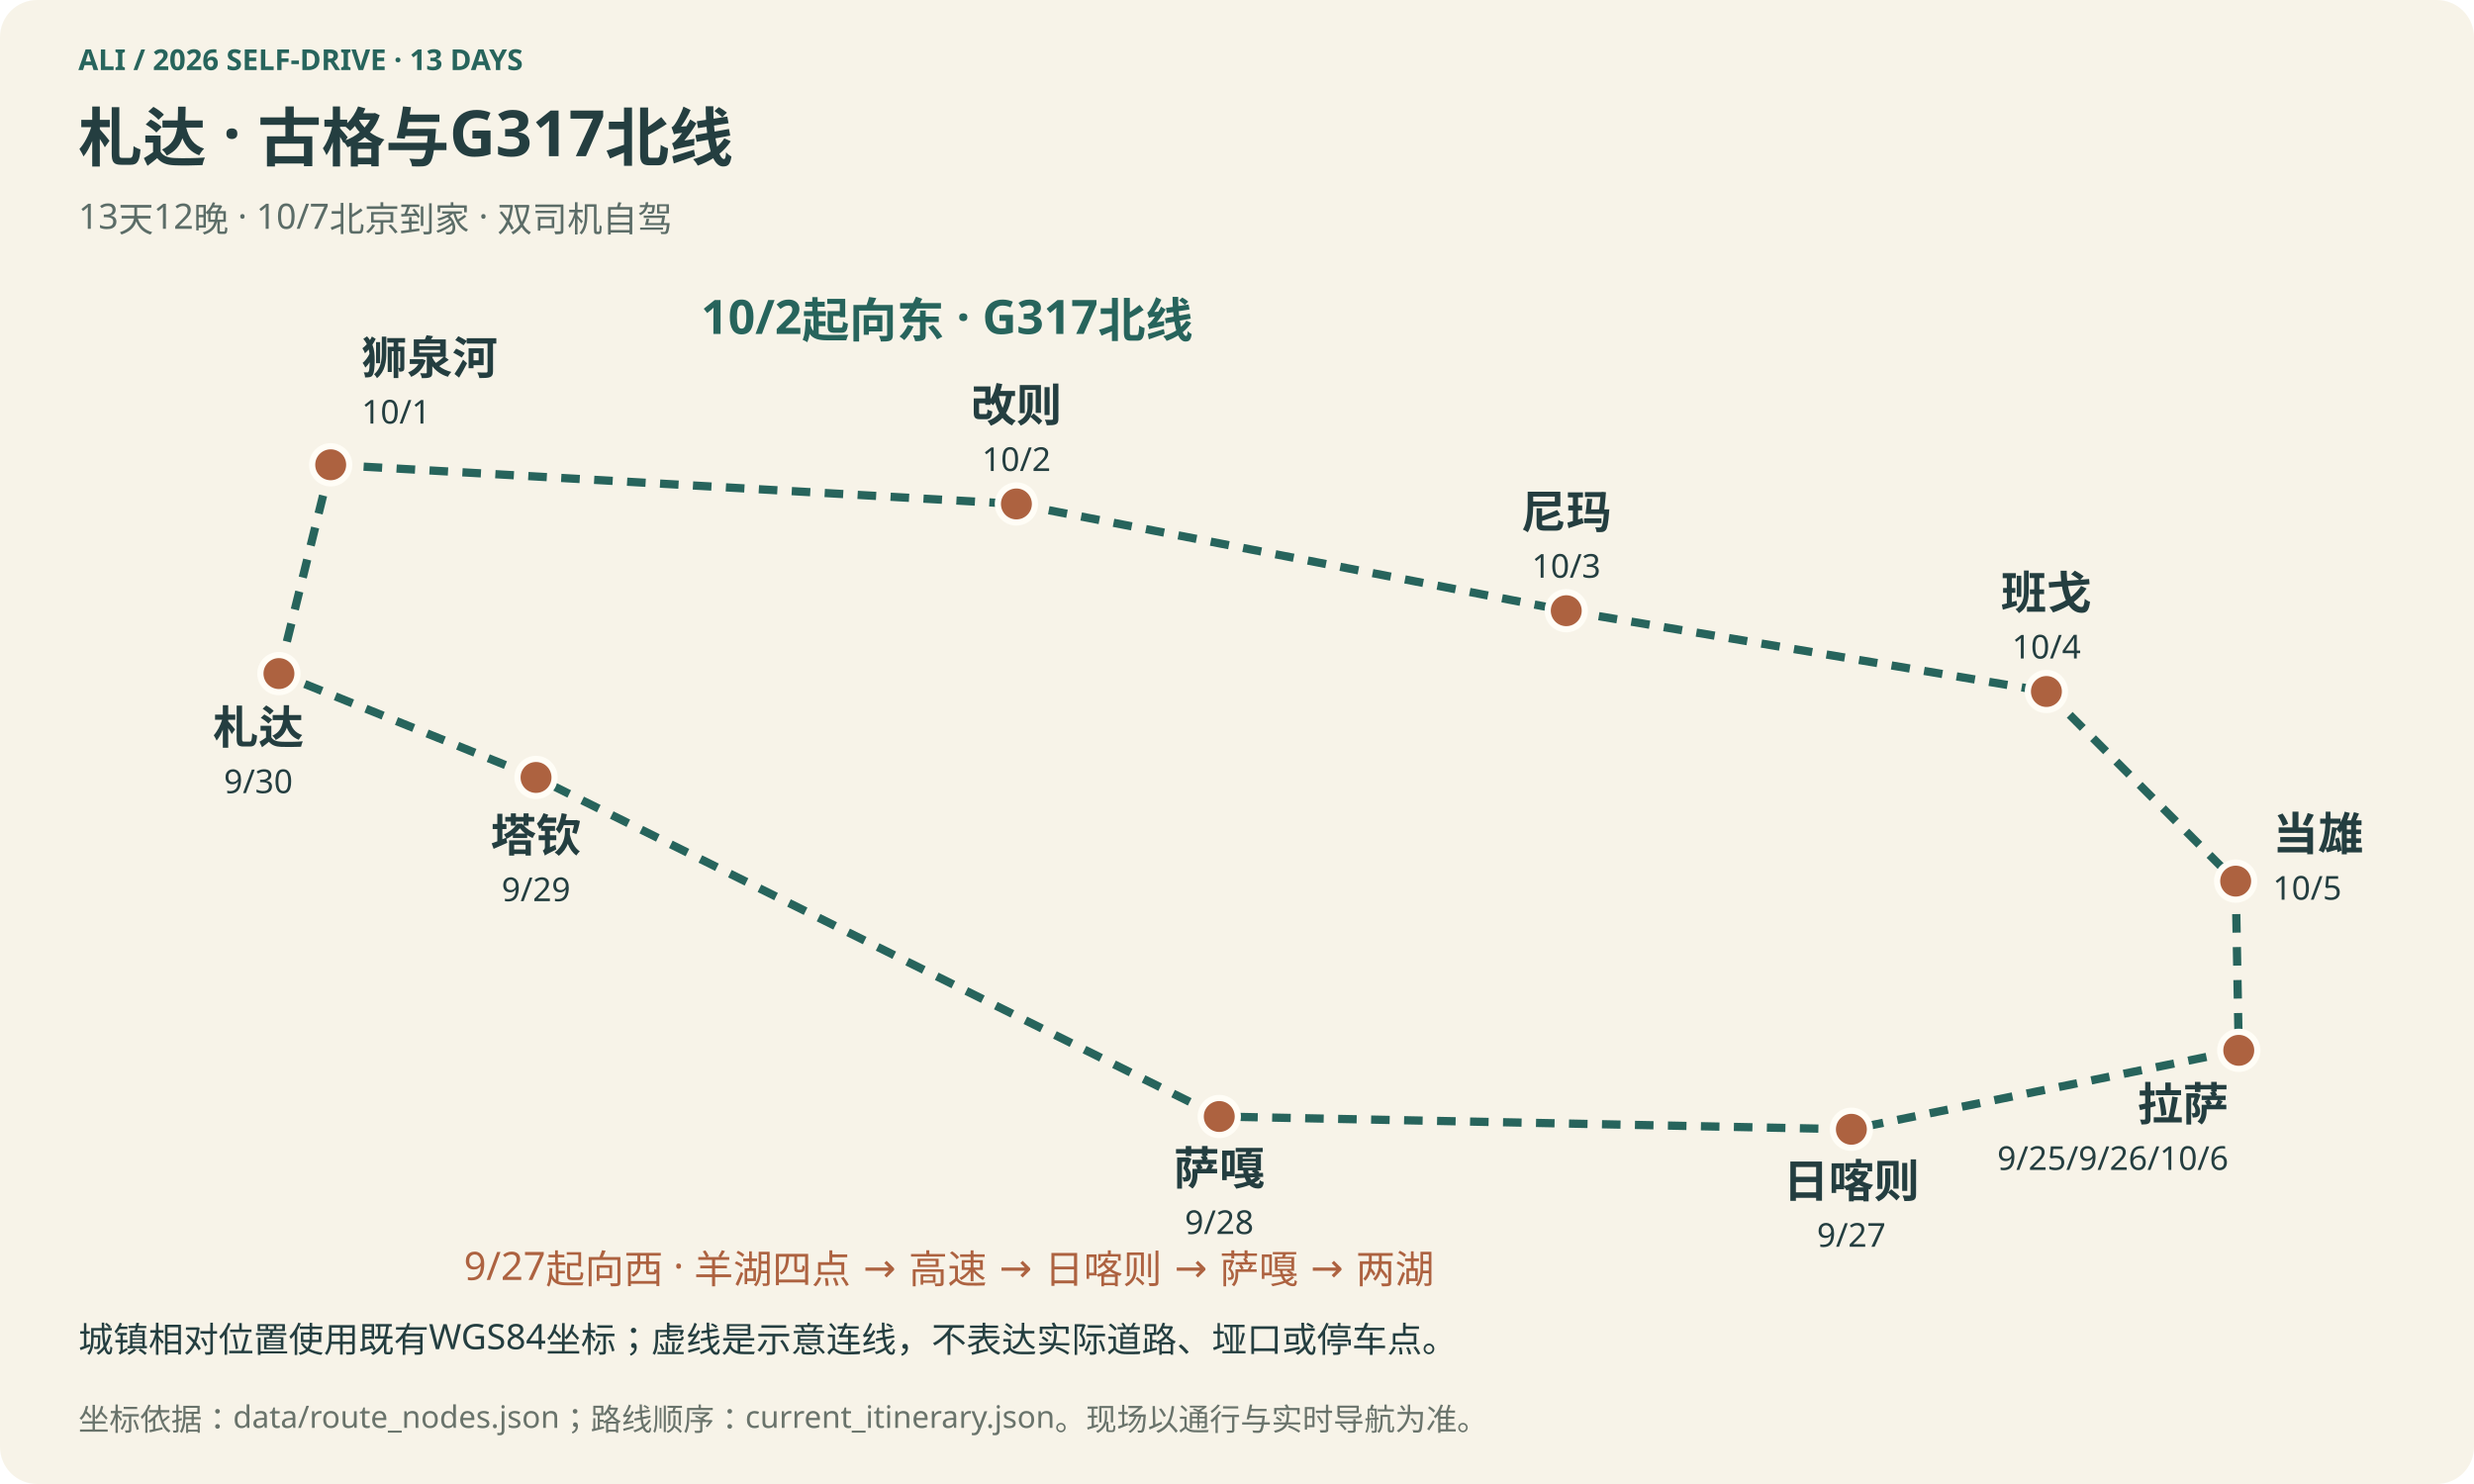
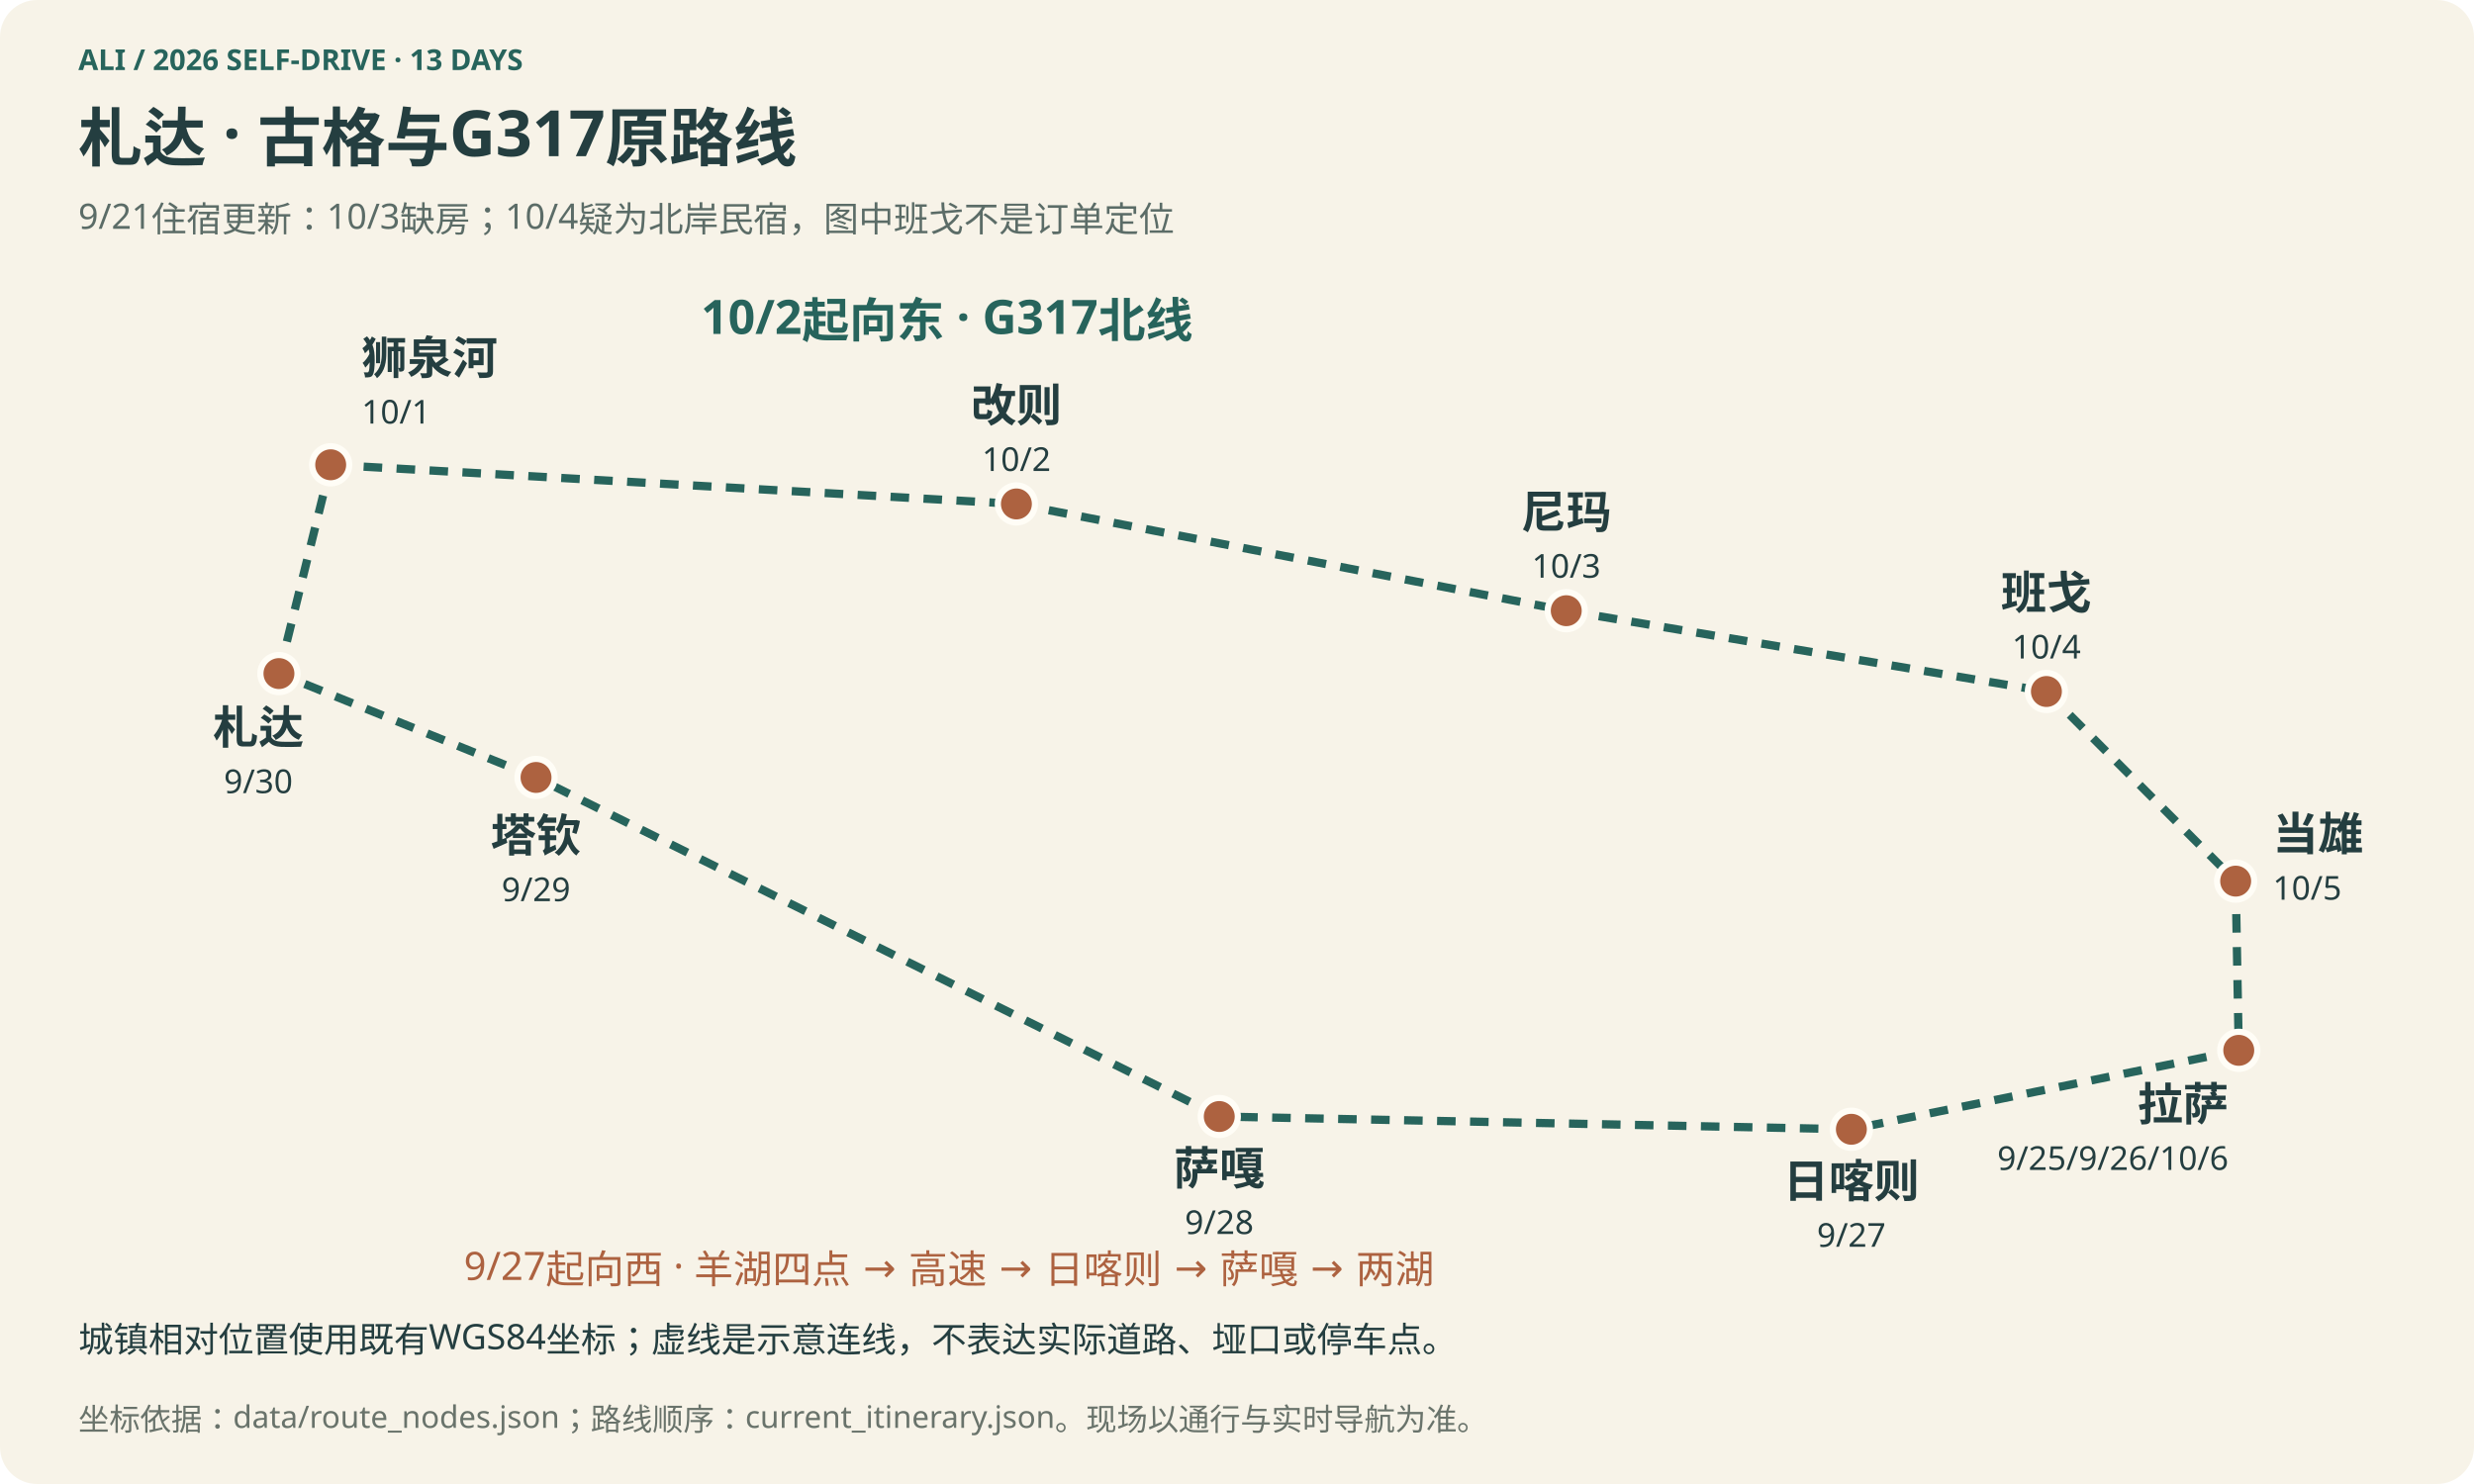
<svg xmlns="http://www.w3.org/2000/svg" viewBox="0 0 1200 720" class="ali-route-map" role="img">
  <g font-family="PingFang SC,Microsoft YaHei,sans-serif">
    <rect width="1200" height="720" rx="18" fill="#f7f3e8" />
    <text x="38.0" y="34.0" font-size="14" fill="#27645c" text-anchor="start" font-weight="600">ALI / 2026     SELF-DRIVE · 13 DAYS</text>
-     <text x="38.0" y="78.0" font-size="31" fill="#243e40" text-anchor="start" font-weight="700">札达 · 古格与G317北线</text>
-     <text x="38.0" y="111.0" font-size="17" fill="#5b6c67" text-anchor="start" font-weight="400">13天12晚 · 10/7北京到家 · 双司机自驾</text>
+     <text x="38.0" y="78.0" font-size="31" fill="#243e40" text-anchor="start" font-weight="700">札达 · 古格与G317原路线</text>
+     <text x="38.0" y="111.0" font-size="17" fill="#5b6c67" text-anchor="start" font-weight="400">9/21住宿更新：10/3缺房；10/4疑为北岸民宿，图中班戈不是订单定位</text>
    <g data-layer="route-a">
      <line x1="1085.9" y1="509.6" x2="898.0" y2="547.9" stroke="#27645c" stroke-width="4" stroke-dasharray="9 7" />
      <line x1="898.0" y1="547.9" x2="591.4" y2="541.7" stroke="#27645c" stroke-width="4" stroke-dasharray="9 7" />
      <line x1="591.4" y1="541.7" x2="260.0" y2="377.2" stroke="#27645c" stroke-width="4" stroke-dasharray="9 7" />
      <line x1="260.0" y1="377.2" x2="135.3" y2="326.8" stroke="#27645c" stroke-width="4" stroke-dasharray="9 7" />
      <line x1="135.3" y1="326.8" x2="160.4" y2="225.5" stroke="#27645c" stroke-width="4" stroke-dasharray="9 7" />
      <line x1="160.4" y1="225.5" x2="493.0" y2="244.5" stroke="#27645c" stroke-width="4" stroke-dasharray="9 7" />
      <line x1="493.0" y1="244.5" x2="759.7" y2="296.3" stroke="#27645c" stroke-width="4" stroke-dasharray="9 7" />
      <line x1="759.7" y1="296.3" x2="992.6" y2="335.5" stroke="#27645c" stroke-width="4" stroke-dasharray="9 7" />
      <line x1="992.6" y1="335.5" x2="1084.4" y2="427.5" stroke="#27645c" stroke-width="4" stroke-dasharray="9 7" />
      <line x1="1084.4" y1="427.5" x2="1085.9" y2="509.6" stroke="#27645c" stroke-width="4" stroke-dasharray="9 7" />
    </g>
    <g data-layer="lodging">
-       <g class="point tier-1" data-point-id="lhasa" data-title="拉萨" data-summary="D1 北京 → 拉萨。入住、晚餐、休息，留意身体状态。；D2 拉萨适应。只锁一个主要人文项目；身体状态优先。；D12 当雄 → 拉萨。目标12:00—14:00返拉萨；还车、休息、确认次日送机。早到再逛市区。" data-day-a="9/25/9/26/10/6" data-kind="place" data-tier="1" data-action="core" data-status="documented" data-route-scope="A" data-elevation="3660" data-cost-basis="2026-09-14规划；点位与连线不是停车、准入或飞行许可。">
+       <g class="point tier-1" data-point-id="lhasa" data-title="拉萨" data-summary="D1 北京 → 拉萨。全季9/25—9/27已订反馈，报649元，计价/可退待核；机场与市内接线重算。；D2 拉萨适应。全季同单续住；先保上午项目和午休，市内往返过久则删下午轻走。；D12 当雄 → 拉萨。10/6拉萨返程夜清单未列，需补房并重算还车/送机接线；这晚不删除。" data-day-a="9/25/9/26/10/6" data-kind="place" data-tier="1" data-action="core" data-status="documented" data-route-scope="A" data-elevation="3660" data-cost-basis="2026-09-14规划；点位与连线不是停车、准入或飞行许可。">
        <circle class="point-symbol" cx="1085.9" cy="509.6" r="9" fill="#ad6240" stroke="#fffdf6" stroke-width="3" />
        <text x="1080.9" y="543.6" font-size="22" fill="#243e40" text-anchor="end" font-weight="700">拉萨</text>
        <text x="1080.9" y="567.6" font-size="16" fill="#243e40" text-anchor="end" font-weight="400">9/25/9/26/10/6</text>
      </g>
-       <g class="point tier-1" data-point-id="shigatse" data-title="日喀则" data-summary="D3 羊湖四点 → 日喀则。完整四点11h15m—13h20m，不保证19:30前到店；进鲁日拉支线前重算，优先保2、3号。" data-day-a="9/27" data-kind="place" data-tier="1" data-action="core" data-status="documented" data-route-scope="A" data-elevation="3840" data-cost-basis="2026-09-14规划；点位与连线不是停车、准入或飞行许可。">
+       <g class="point tier-1" data-point-id="shigatse" data-title="日喀则" data-summary="D3 羊湖四点 → 日喀则。如家精选已订反馈250元，9/27 18:00前可退。旧基线11h15m—13h20m；新起点重算，保2、3号。" data-day-a="9/27" data-kind="place" data-tier="1" data-action="core" data-status="documented" data-route-scope="A" data-elevation="3840" data-cost-basis="2026-09-14规划；点位与连线不是停车、准入或飞行许可。">
        <circle class="point-symbol" cx="898.0" cy="547.9" r="9" fill="#ad6240" stroke="#fffdf6" stroke-width="3" />
        <text x="898.0" y="580.9" font-size="22" fill="#243e40" text-anchor="middle" font-weight="700">日喀则</text>
        <text x="898.0" y="604.9" font-size="16" fill="#243e40" text-anchor="middle" font-weight="400">9/27</text>
      </g>
      <g class="point tier-1" data-point-id="saga" data-title="萨嘎" data-summary="D4 日喀则 → 萨嘎。扎什伦布寺仅条件短访，不挤占驾驶休息；默认07:45—08:00离城。" data-day-a="9/28" data-kind="place" data-tier="1" data-action="core" data-status="documented" data-route-scope="A" data-elevation="4485" data-cost-basis="2026-09-14规划；点位与连线不是停车、准入或飞行许可。">
        <circle class="point-symbol" cx="591.4" cy="541.7" r="9" fill="#ad6240" stroke="#fffdf6" stroke-width="3" />
        <text x="591.4" y="574.7" font-size="22" fill="#243e40" text-anchor="middle" font-weight="700">萨嘎</text>
        <text x="591.4" y="598.7" font-size="16" fill="#243e40" text-anchor="middle" font-weight="400">9/28</text>
      </g>
      <g class="point tier-1" data-point-id="darchen" data-title="塔钦" data-summary="D5 萨嘎 → 两湖 → 塔钦。完整两湖11h15m—13h10m；进G564前重算，放不下先去掉拉昂，仍晚则取消近湖支线。" data-day-a="9/29" data-kind="place" data-tier="1" data-action="core" data-status="documented" data-route-scope="A" data-elevation="4680" data-cost-basis="2026-09-14规划；点位与连线不是停车、准入或飞行许可。">
        <circle class="point-symbol" cx="260.0" cy="377.2" r="9" fill="#ad6240" stroke="#fffdf6" stroke-width="3" />
        <text x="260.0" y="413.2" font-size="22" fill="#243e40" text-anchor="middle" font-weight="700">塔钦</text>
        <text x="260.0" y="437.2" font-size="16" fill="#243e40" text-anchor="middle" font-weight="400">9/29</text>
      </g>
-       <g class="point tier-1" data-point-id="zanda" data-title="札达" data-summary="D6 晨观神山 → 札达。默认公路晨观＋争取托林寺；若选摆渡则替换，不叠加寺院。" data-day-a="9/30" data-kind="place" data-tier="1" data-action="core" data-status="documented" data-route-scope="A" data-elevation="3730" data-cost-basis="2026-09-14规划；点位与连线不是停车、准入或飞行许可。">
+       <g class="point tier-1" data-point-id="zanda" data-title="札达" data-summary="D6 晨观神山 → 札达。先施三人间已订反馈427元、不可退。默认公路晨观；注意次日维也纳今天12:00取消截止。" data-day-a="9/30" data-kind="place" data-tier="1" data-action="core" data-status="documented" data-route-scope="A" data-elevation="3730" data-cost-basis="2026-09-14规划；点位与连线不是停车、准入或飞行许可。">
        <circle class="point-symbol" cx="135.3" cy="326.8" r="9" fill="#ad6240" stroke="#fffdf6" stroke-width="3" />
        <text x="125.3" y="360.8" font-size="22" fill="#243e40" text-anchor="middle" font-weight="700">札达</text>
        <text x="125.3" y="384.8" font-size="16" fill="#243e40" text-anchor="middle" font-weight="400">9/30</text>
      </g>
-       <g class="point tier-1" data-point-id="shiquanhe" data-title="狮泉河" data-summary="D7 古格 → 狮泉河。古格看壁画与开放殿堂，提前确认讲解；目标18:00—19:00狮泉河。" data-day-a="10/1" data-kind="place" data-tier="1" data-action="core" data-status="documented" data-route-scope="A" data-elevation="4280" data-cost-basis="2026-09-14规划；点位与连线不是停车、准入或飞行许可。">
+       <g class="point tier-1" data-point-id="shiquanhe" data-title="狮泉河" data-summary="D7 古格 → 狮泉河。维也纳套房已订反馈1314元；9/30 12:00前可退。古格约3小时不变，新酒店接线待算。" data-day-a="10/1" data-kind="place" data-tier="1" data-action="core" data-status="documented" data-route-scope="A" data-elevation="4280" data-cost-basis="2026-09-14规划；点位与连线不是停车、准入或飞行许可。">
        <circle class="point-symbol" cx="160.4" cy="225.5" r="9" fill="#ad6240" stroke="#fffdf6" stroke-width="3" />
        <text x="175.4" y="181.5" font-size="22" fill="#243e40" text-anchor="start" font-weight="700">狮泉河</text>
        <text x="175.4" y="205.5" font-size="16" fill="#243e40" text-anchor="start" font-weight="400">10/1</text>
      </g>
-       <g class="point tier-1" data-point-id="gaize" data-title="改则" data-summary="D8 狮泉河 → 物玛措 → 改则。地面看浅滩与湖岸；完整双湖构图偏航拍，不能飞不另找便道。目标17:30—19:15改则。" data-day-a="10/2" data-kind="place" data-tier="1" data-action="core" data-status="documented" data-route-scope="A" data-elevation="4425" data-cost-basis="2026-09-14规划；点位与连线不是停车、准入或飞行许可。">
+       <g class="point tier-1" data-point-id="gaize" data-title="改则" data-summary="D8 狮泉河 → 物玛措 → 改则。汉庭已订反馈858元，10/2 18:00前可退。旧目标17:30—19:15；先落实后两晚及新酒店接线。" data-day-a="10/2" data-kind="place" data-tier="1" data-action="core" data-status="documented" data-route-scope="A" data-elevation="4425" data-cost-basis="2026-09-14规划；点位与连线不是停车、准入或飞行许可。">
        <circle class="point-symbol" cx="493.0" cy="244.5" r="9" fill="#ad6240" stroke="#fffdf6" stroke-width="3" />
        <text x="493.0" y="204.5" font-size="22" fill="#243e40" text-anchor="middle" font-weight="700">改则</text>
        <text x="493.0" y="228.5" font-size="16" fill="#243e40" text-anchor="middle" font-weight="400">10/2</text>
      </g>
-       <g class="point tier-1" data-point-id="nyima" data-title="尼玛" data-summary="D9 改则 → 洞措一带 → 尼玛。不能飞就取消大地之树专停，洞措可留45—60分钟；不必补满时间。目标16:00—18:00尼玛。" data-day-a="10/3" data-kind="place" data-tier="1" data-action="core" data-status="documented" data-route-scope="A" data-elevation="4530" data-cost-basis="2026-09-14规划；点位与连线不是停车、准入或飞行许可。">
+       <g class="point tier-1" data-point-id="nyima" data-title="尼玛" data-summary="D9 改则 → 尼玛（缺房待解决）。10/3尼玛未订；不以露宿或夜赶班戈兜底。锁定可达住宿后再执行本日。" data-day-a="10/3" data-kind="place" data-tier="1" data-action="core" data-status="documented" data-route-scope="A" data-elevation="4530" data-cost-basis="2026-09-14规划；点位与连线不是停车、准入或飞行许可。">
        <circle class="point-symbol" cx="759.7" cy="296.3" r="9" fill="#ad6240" stroke="#fffdf6" stroke-width="3" />
        <text x="759.7" y="256.3" font-size="22" fill="#243e40" text-anchor="middle" font-weight="700">尼玛</text>
        <text x="759.7" y="280.3" font-size="16" fill="#243e40" text-anchor="middle" font-weight="400">10/3</text>
      </g>
-       <g class="point tier-1" data-point-id="bange" data-title="班戈" data-summary="D10 尼玛 → 色林措 → 班戈。默认湖岸慢看＋一处公路视角，14:30前离开学嘎尔；美人尖提前核准才加，接线另算。" data-day-a="10/4" data-kind="place" data-tier="1" data-action="core" data-status="documented" data-route-scope="A" data-elevation="4715" data-cost-basis="2026-09-14规划；点位与连线不是停车、准入或飞行许可。">
+       <g class="point tier-1" data-point-id="bange" data-title="班戈" data-summary="D10 色林措 → 住宿接线待核。原称鲁特摊383元不可退，疑在纳木措北岸而非班戈县城；D10/D11暂停照搬旧接线。" data-day-a="10/4" data-kind="place" data-tier="1" data-action="core" data-status="documented" data-route-scope="A" data-elevation="4715" data-cost-basis="2026-09-14规划；点位与连线不是停车、准入或飞行许可。">
        <circle class="point-symbol" cx="992.6" cy="335.5" r="9" fill="#ad6240" stroke="#fffdf6" stroke-width="3" />
        <text x="992.6" y="295.5" font-size="22" fill="#243e40" text-anchor="middle" font-weight="700">班戈</text>
        <text x="992.6" y="319.5" font-size="16" fill="#243e40" text-anchor="middle" font-weight="400">10/4</text>
      </g>
-       <g class="point tier-1" data-point-id="damxung" data-title="当雄" data-summary="D11 班戈 → 纳木措 → 当雄。景区留3—4小时；道路、景区与车辆准入须确认。目标17:00—19:30当雄。" data-day-a="10/5" data-kind="place" data-tier="1" data-action="core" data-status="documented" data-route-scope="A" data-elevation="4285" data-cost-basis="2026-09-14规划；点位与连线不是停车、准入或飞行许可。">
+       <g class="point tier-1" data-point-id="damxung" data-title="当雄" data-summary="D11 纳木措 → 当雄（起点待核）。维也纳已订反馈534元，10/5 18:00前可退；若前晚住北岸，重算道路与游湖，不套原里程。" data-day-a="10/5" data-kind="place" data-tier="1" data-action="core" data-status="documented" data-route-scope="A" data-elevation="4285" data-cost-basis="2026-09-14规划；点位与连线不是停车、准入或飞行许可。">
        <circle class="point-symbol" cx="1084.4" cy="427.5" r="9" fill="#ad6240" stroke="#fffdf6" stroke-width="3" />
        <text x="1102.4" y="412.5" font-size="22" fill="#243e40" text-anchor="start" font-weight="700">当雄</text>
        <text x="1102.4" y="436.5" font-size="16" fill="#243e40" text-anchor="start" font-weight="400">10/5</text>
      </g>
    </g>
    <text x="340.0" y="162.0" font-size="23" fill="#27645c" text-anchor="start" font-weight="600">10/2起向东 · G317北线</text>
    <text x="225.0" y="621.0" font-size="19" fill="#ad6240" text-anchor="start" font-weight="400">9/27起向西 · 羊湖四点 → 高速 → 日喀则 → 萨嘎 → 两湖</text>
    <text x="38.0" y="656.0" font-size="17" fill="#243e40" text-anchor="start" font-weight="400">城镇相对位置使用既有WGS84坐标；虚线是示意连线，不表达实际道路、垭口或停车点。</text>
    <text x="38.0" y="694.0" font-size="15" fill="#69736b" text-anchor="start" font-weight="400">坐标依据：data/route_nodes.json；路线顺序：current_itinerary.json。现场以通行与实时导航为准。</text>
    <g data-layer="route-a" />
    <g data-layer="route-b" />
    <g data-layer="route-common" />
    <g data-layer="lodging" />
    <g data-layer="sights-core" />
    <g data-layer="sights-secondary" />
    <g data-layer="passes" />
    <g data-layer="places" />
    <g data-layer="culture" />
    <g data-layer="water-landforms" />
    <g data-layer="context-landmarks" />
    <g data-layer="alternatives" />
  </g>
</svg>
